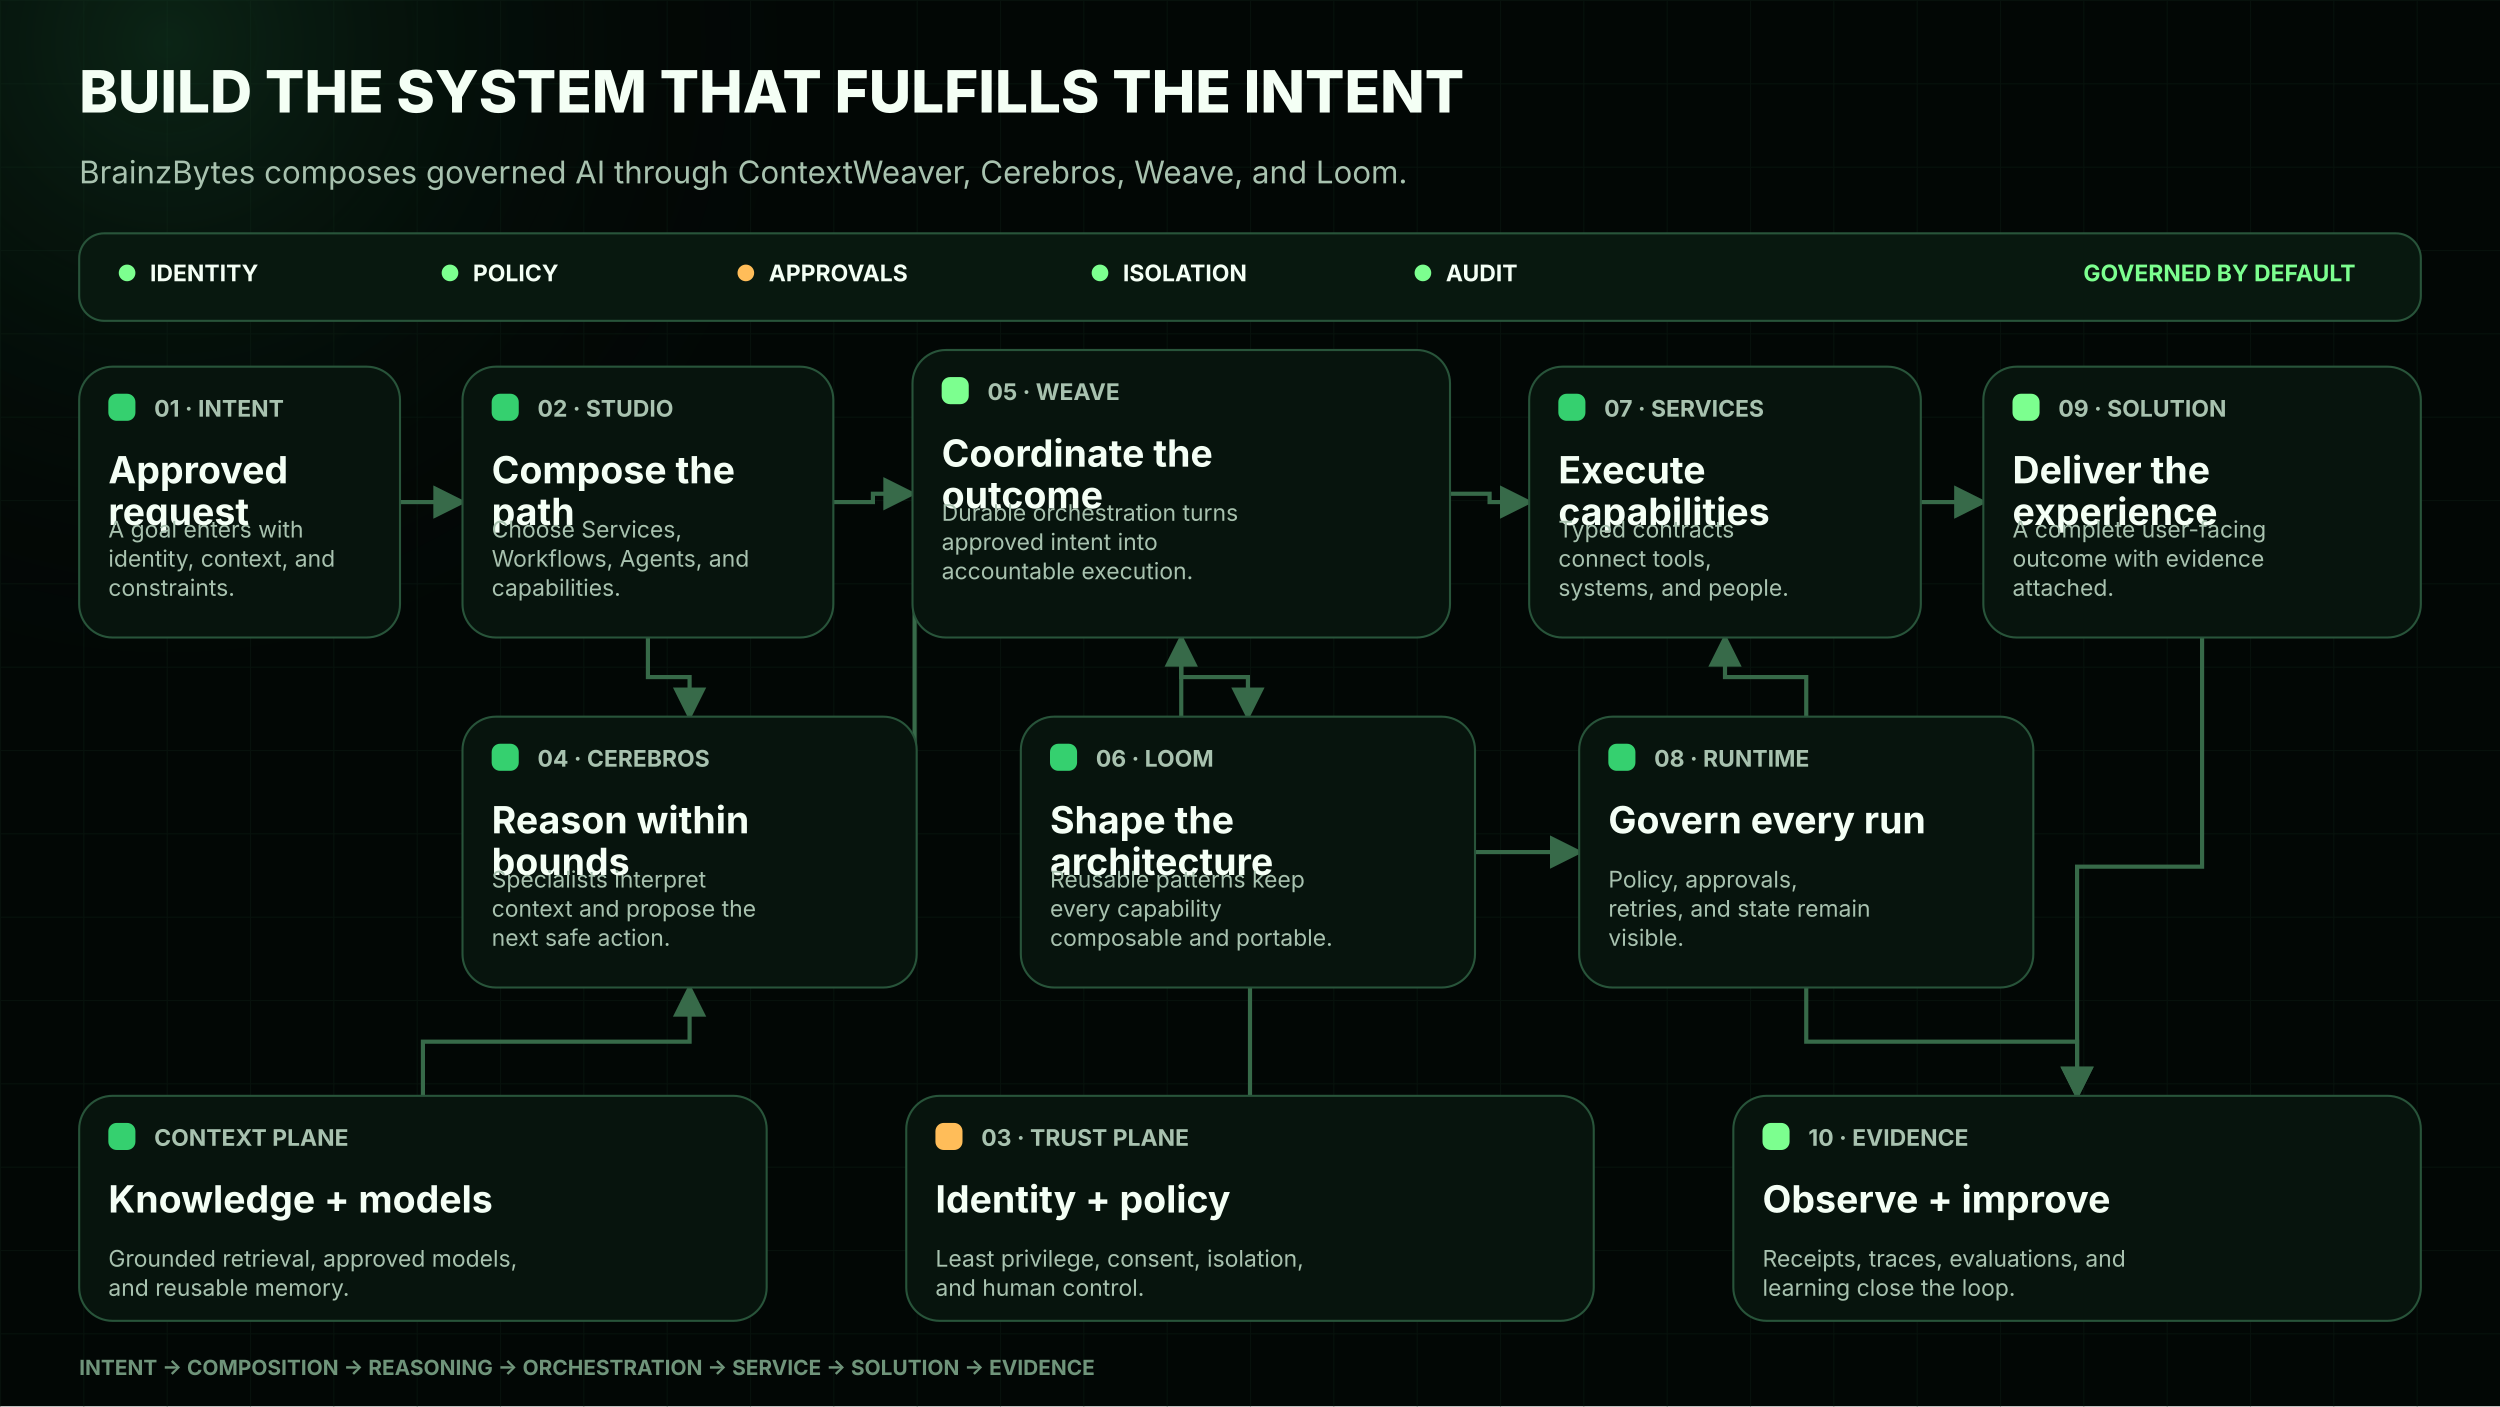
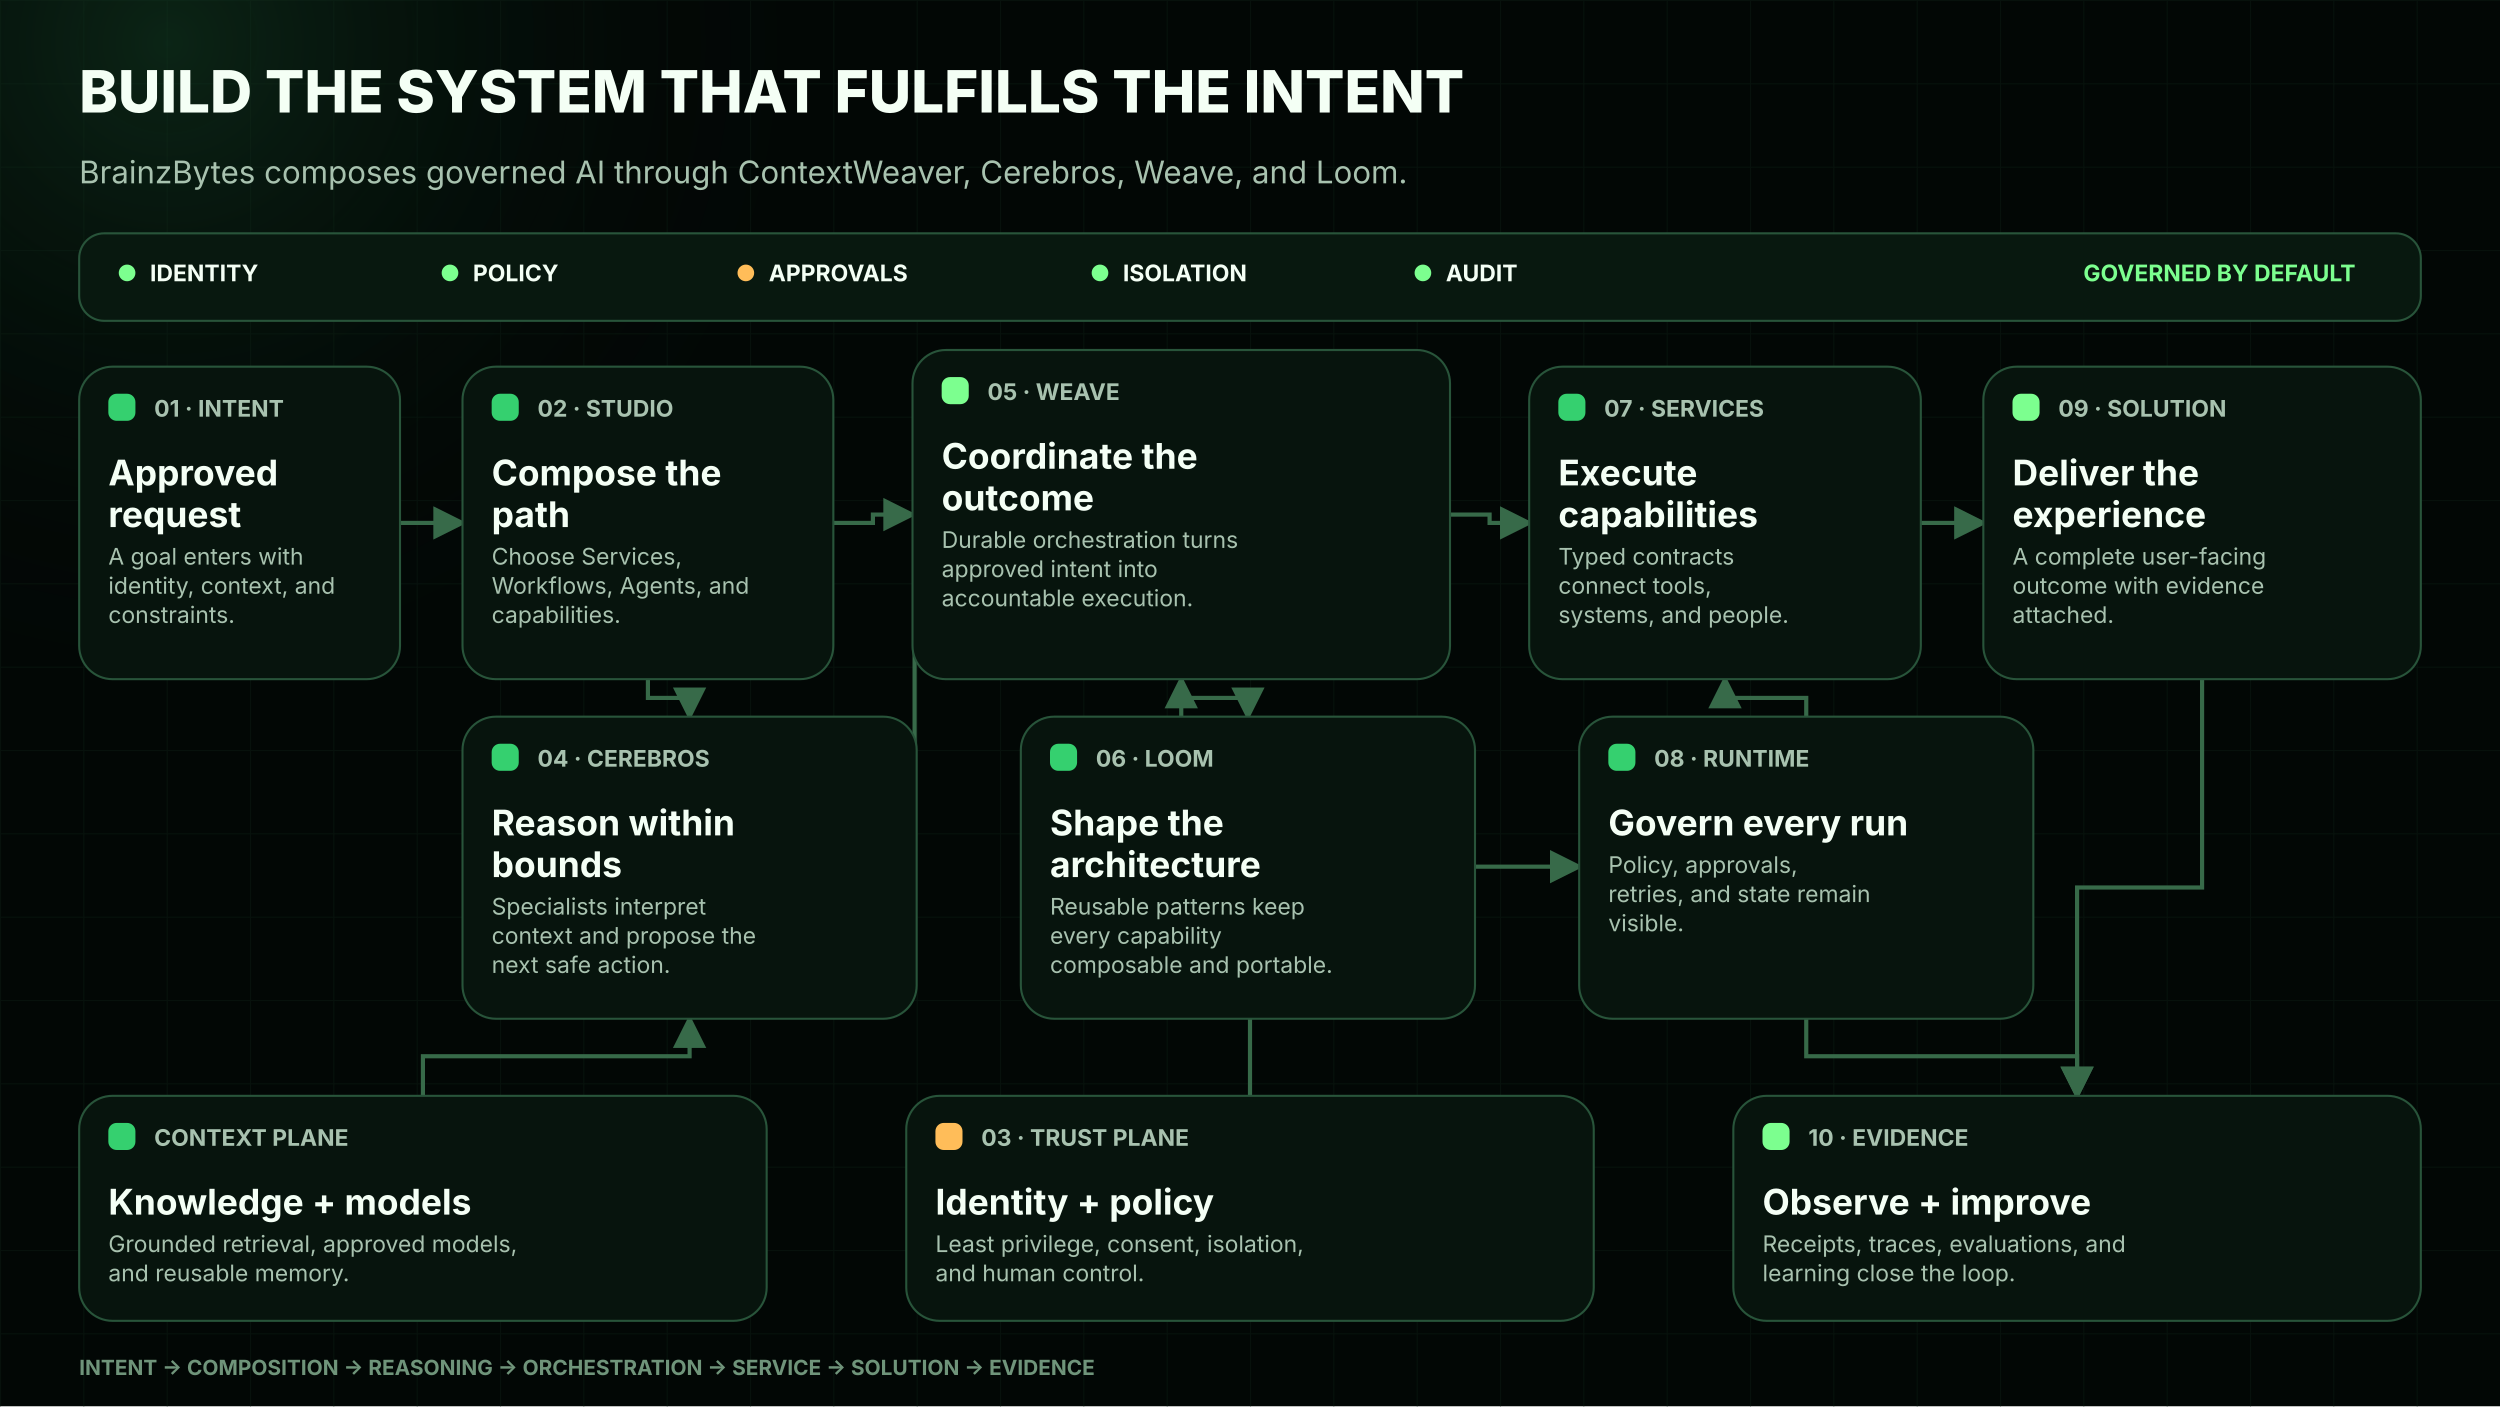
<svg xmlns="http://www.w3.org/2000/svg" viewBox="0 0 1200 675" role="img" aria-labelledby="title description">
  <defs>
    <pattern id="grid" width="40" height="40" patternUnits="userSpaceOnUse">
      <path d="M40 0H0V40" fill="none" stroke="#07110c" stroke-width="1" />
    </pattern>
    <radialGradient id="glowA">
      <stop stop-color="#123a22" />
      <stop offset="1" stop-color="#020705" stop-opacity="0" />
    </radialGradient>
    <marker id="arrow" markerWidth="8" markerHeight="8" refX="7" refY="4" orient="auto">
      <path d="M0 0L8 4L0 8Z" fill="#376a49" />
    </marker>
  </defs>
  <rect width="1200" height="675" fill="#020705" />
  <rect width="1200" height="675" fill="url(#grid)" />
  <circle cx="80" cy="20" r="310" fill="url(#glowA)" opacity=".58" />
  <text font-family="Inter,Segoe UI,Arial,sans-serif" font-size="28" font-weight="800" fill="#f4fff5">
    <tspan x="38" y="54">BUILD THE SYSTEM THAT FULFILLS THE INTENT</tspan>
  </text>
  <text font-family="Inter,Segoe UI,Arial,sans-serif" font-size="15" font-weight="400" fill="#a8c2af">
    <tspan x="38" y="88">BrainzBytes composes governed AI through ContextWeaver, Cerebros, Weave, and Loom.</tspan>
  </text>
  <rect x="38" y="112" width="1124" height="42" rx="12" fill="#08180f" stroke="#28543a" />
  <circle cx="61" cy="131" r="4" fill="#7cff8f" />
  <text font-family="Inter,Segoe UI,Arial,sans-serif" font-size="11" font-weight="700" fill="#f4fff5">
    <tspan x="72" y="135">IDENTITY</tspan>
  </text>
  <circle cx="216" cy="131" r="4" fill="#7cff8f" />
  <text font-family="Inter,Segoe UI,Arial,sans-serif" font-size="11" font-weight="700" fill="#f4fff5">
    <tspan x="227" y="135">POLICY</tspan>
  </text>
  <circle cx="358" cy="131" r="4" fill="#ffbd59" />
  <text font-family="Inter,Segoe UI,Arial,sans-serif" font-size="11" font-weight="700" fill="#f4fff5">
    <tspan x="369" y="135">APPROVALS</tspan>
  </text>
  <circle cx="528" cy="131" r="4" fill="#7cff8f" />
  <text font-family="Inter,Segoe UI,Arial,sans-serif" font-size="11" font-weight="700" fill="#f4fff5">
    <tspan x="539" y="135">ISOLATION</tspan>
  </text>
  <circle cx="683" cy="131" r="4" fill="#7cff8f" />
  <text font-family="Inter,Segoe UI,Arial,sans-serif" font-size="11" font-weight="700" fill="#f4fff5">
    <tspan x="694" y="135">AUDIT</tspan>
  </text>
  <text font-family="Inter,Segoe UI,Arial,sans-serif" font-size="11" font-weight="700" fill="#7cff8f">
    <tspan x="1000" y="135">GOVERNED BY DEFAULT</tspan>
  </text>
-   <polyline points="192,241 207,241 207,241 222,241" fill="none" stroke="#376a49" stroke-width="2" marker-end="url(#arrow)" />
-   <polyline points="400,241 419,241 419,237 438,237" fill="none" stroke="#376a49" stroke-width="2" marker-end="url(#arrow)" />
-   <polyline points="696,237 715,237 715,241 734,241" fill="none" stroke="#376a49" stroke-width="2" marker-end="url(#arrow)" />
-   <polyline points="922,241 937,241 937,241 952,241" fill="none" stroke="#376a49" stroke-width="2" marker-end="url(#arrow)" />
-   <polyline points="311,306 311,325 331,325 331,344" fill="none" stroke="#376a49" stroke-width="2" marker-end="url(#arrow)" />
-   <polyline points="440,409 439,409 439,237 438,237" fill="none" stroke="#376a49" stroke-width="2" marker-end="url(#arrow)" />
-   <polyline points="567,306 567,325 599,325 599,344" fill="none" stroke="#376a49" stroke-width="2" marker-end="url(#arrow)" />
-   <polyline points="708,409 733,409 733,409 758,409" fill="none" stroke="#376a49" stroke-width="2" marker-end="url(#arrow)" />
-   <polyline points="867,344 867,325 828,325 828,306" fill="none" stroke="#376a49" stroke-width="2" marker-end="url(#arrow)" />
-   <polyline points="1057,306 1057,416 997,416 997,526" fill="none" stroke="#376a49" stroke-width="2" marker-end="url(#arrow)" />
-   <polyline points="203,526 203,500 331,500 331,474" fill="none" stroke="#376a49" stroke-width="2" marker-end="url(#arrow)" />
-   <polyline points="600,526 600,416 567,416 567,306" fill="none" stroke="#376a49" stroke-width="2" marker-end="url(#arrow)" />
-   <polyline points="867,474 867,500 997,500 997,526" fill="none" stroke="#376a49" stroke-width="2" marker-end="url(#arrow)" />
+   <polyline points="192,251 207,251 207,251 222,251" fill="none" stroke="#376a49" stroke-width="2" marker-end="url(#arrow)" />
+   <polyline points="400,251 419,251 419,247 438,247" fill="none" stroke="#376a49" stroke-width="2" marker-end="url(#arrow)" />
+   <polyline points="696,247 715,247 715,251 734,251" fill="none" stroke="#376a49" stroke-width="2" marker-end="url(#arrow)" />
+   <polyline points="922,251 937,251 937,251 952,251" fill="none" stroke="#376a49" stroke-width="2" marker-end="url(#arrow)" />
+   <polyline points="311,326 311,335 331,335 331,344" fill="none" stroke="#376a49" stroke-width="2" marker-end="url(#arrow)" />
+   <polyline points="440,416 439,416 439,247 438,247" fill="none" stroke="#376a49" stroke-width="2" marker-end="url(#arrow)" />
+   <polyline points="567,326 567,335 599,335 599,344" fill="none" stroke="#376a49" stroke-width="2" marker-end="url(#arrow)" />
+   <polyline points="708,416 733,416 733,416 758,416" fill="none" stroke="#376a49" stroke-width="2" marker-end="url(#arrow)" />
+   <polyline points="867,344 867,335 828,335 828,326" fill="none" stroke="#376a49" stroke-width="2" marker-end="url(#arrow)" />
+   <polyline points="1057,326 1057,426 997,426 997,526" fill="none" stroke="#376a49" stroke-width="2" marker-end="url(#arrow)" />
+   <polyline points="203,526 203,507 331,507 331,489" fill="none" stroke="#376a49" stroke-width="2" marker-end="url(#arrow)" />
+   <polyline points="600,526 600,426 567,426 567,326" fill="none" stroke="#376a49" stroke-width="2" marker-end="url(#arrow)" />
+   <polyline points="867,489 867,507 997,507 997,526" fill="none" stroke="#376a49" stroke-width="2" marker-end="url(#arrow)" />
  <g id="intent" class="architecture-node">
-     <rect x="38" y="176" width="154" height="130" rx="16" fill="#07140d" stroke="#28543a" />
+     <rect x="38" y="176" width="154" height="150" rx="16" fill="#07140d" stroke="#28543a" />
    <rect x="52" y="189" width="13" height="13" rx="4" fill="#35d06f" />
    <text font-family="Inter,Segoe UI,Arial,sans-serif" font-size="11" font-weight="700" fill="#a8c2af">
      <tspan x="74" y="200">01 · INTENT</tspan>
    </text>
-     <text font-family="Inter,Segoe UI,Arial,sans-serif" font-size="18" font-weight="700" fill="#f4fff5">
-       <tspan x="52" y="232">Approved</tspan>
-       <tspan x="52" y="252">request</tspan>
-     </text>
-     <text font-family="Inter,Segoe UI,Arial,sans-serif" font-size="11" font-weight="400" fill="#a8c2af">
-       <tspan x="52" y="258">A goal enters with</tspan>
-       <tspan x="52" y="272">identity, context, and</tspan>
-       <tspan x="52" y="286">constraints.</tspan>
+     <text font-family="Inter,Segoe UI,Arial,sans-serif" font-size="17" font-weight="700" fill="#f4fff5">
+       <tspan x="52" y="233">Approved</tspan>
+       <tspan x="52" y="253">request</tspan>
+     </text>
+     <text font-family="Inter,Segoe UI,Arial,sans-serif" font-size="11" font-weight="400" fill="#a8c2af">
+       <tspan x="52" y="271">A goal enters with</tspan>
+       <tspan x="52" y="285">identity, context, and</tspan>
+       <tspan x="52" y="299">constraints.</tspan>
    </text>
  </g>
  <g id="studio" class="architecture-node">
-     <rect x="222" y="176" width="178" height="130" rx="16" fill="#07140d" stroke="#28543a" />
+     <rect x="222" y="176" width="178" height="150" rx="16" fill="#07140d" stroke="#28543a" />
    <rect x="236" y="189" width="13" height="13" rx="4" fill="#35d06f" />
    <text font-family="Inter,Segoe UI,Arial,sans-serif" font-size="11" font-weight="700" fill="#a8c2af">
      <tspan x="258" y="200">02 · STUDIO</tspan>
    </text>
-     <text font-family="Inter,Segoe UI,Arial,sans-serif" font-size="18" font-weight="700" fill="#f4fff5">
-       <tspan x="236" y="232">Compose the</tspan>
-       <tspan x="236" y="252">path</tspan>
-     </text>
-     <text font-family="Inter,Segoe UI,Arial,sans-serif" font-size="11" font-weight="400" fill="#a8c2af">
-       <tspan x="236" y="258">Choose Services,</tspan>
-       <tspan x="236" y="272">Workflows, Agents, and</tspan>
-       <tspan x="236" y="286">capabilities.</tspan>
+     <text font-family="Inter,Segoe UI,Arial,sans-serif" font-size="17" font-weight="700" fill="#f4fff5">
+       <tspan x="236" y="233">Compose the</tspan>
+       <tspan x="236" y="253">path</tspan>
+     </text>
+     <text font-family="Inter,Segoe UI,Arial,sans-serif" font-size="11" font-weight="400" fill="#a8c2af">
+       <tspan x="236" y="271">Choose Services,</tspan>
+       <tspan x="236" y="285">Workflows, Agents, and</tspan>
+       <tspan x="236" y="299">capabilities.</tspan>
    </text>
  </g>
  <g id="weave" class="architecture-node">
-     <rect x="438" y="168" width="258" height="138" rx="16" fill="#07140d" stroke="#28543a" />
+     <rect x="438" y="168" width="258" height="158" rx="16" fill="#07140d" stroke="#28543a" />
    <rect x="452" y="181" width="13" height="13" rx="4" fill="#7cff8f" />
    <text font-family="Inter,Segoe UI,Arial,sans-serif" font-size="11" font-weight="700" fill="#a8c2af">
      <tspan x="474" y="192">05 · WEAVE</tspan>
    </text>
-     <text font-family="Inter,Segoe UI,Arial,sans-serif" font-size="18" font-weight="700" fill="#f4fff5">
-       <tspan x="452" y="224">Coordinate the</tspan>
-       <tspan x="452" y="244">outcome</tspan>
-     </text>
-     <text font-family="Inter,Segoe UI,Arial,sans-serif" font-size="11" font-weight="400" fill="#a8c2af">
-       <tspan x="452" y="250">Durable orchestration turns</tspan>
-       <tspan x="452" y="264">approved intent into</tspan>
-       <tspan x="452" y="278">accountable execution.</tspan>
+     <text font-family="Inter,Segoe UI,Arial,sans-serif" font-size="17" font-weight="700" fill="#f4fff5">
+       <tspan x="452" y="225">Coordinate the</tspan>
+       <tspan x="452" y="245">outcome</tspan>
+     </text>
+     <text font-family="Inter,Segoe UI,Arial,sans-serif" font-size="11" font-weight="400" fill="#a8c2af">
+       <tspan x="452" y="263">Durable orchestration turns</tspan>
+       <tspan x="452" y="277">approved intent into</tspan>
+       <tspan x="452" y="291">accountable execution.</tspan>
    </text>
  </g>
  <g id="services" class="architecture-node">
-     <rect x="734" y="176" width="188" height="130" rx="16" fill="#07140d" stroke="#28543a" />
+     <rect x="734" y="176" width="188" height="150" rx="16" fill="#07140d" stroke="#28543a" />
    <rect x="748" y="189" width="13" height="13" rx="4" fill="#35d06f" />
    <text font-family="Inter,Segoe UI,Arial,sans-serif" font-size="11" font-weight="700" fill="#a8c2af">
      <tspan x="770" y="200">07 · SERVICES</tspan>
    </text>
-     <text font-family="Inter,Segoe UI,Arial,sans-serif" font-size="18" font-weight="700" fill="#f4fff5">
-       <tspan x="748" y="232">Execute</tspan>
-       <tspan x="748" y="252">capabilities</tspan>
-     </text>
-     <text font-family="Inter,Segoe UI,Arial,sans-serif" font-size="11" font-weight="400" fill="#a8c2af">
-       <tspan x="748" y="258">Typed contracts</tspan>
-       <tspan x="748" y="272">connect tools,</tspan>
-       <tspan x="748" y="286">systems, and people.</tspan>
+     <text font-family="Inter,Segoe UI,Arial,sans-serif" font-size="17" font-weight="700" fill="#f4fff5">
+       <tspan x="748" y="233">Execute</tspan>
+       <tspan x="748" y="253">capabilities</tspan>
+     </text>
+     <text font-family="Inter,Segoe UI,Arial,sans-serif" font-size="11" font-weight="400" fill="#a8c2af">
+       <tspan x="748" y="271">Typed contracts</tspan>
+       <tspan x="748" y="285">connect tools,</tspan>
+       <tspan x="748" y="299">systems, and people.</tspan>
    </text>
  </g>
  <g id="solution" class="architecture-node">
-     <rect x="952" y="176" width="210" height="130" rx="16" fill="#07140d" stroke="#28543a" />
+     <rect x="952" y="176" width="210" height="150" rx="16" fill="#07140d" stroke="#28543a" />
    <rect x="966" y="189" width="13" height="13" rx="4" fill="#7cff8f" />
    <text font-family="Inter,Segoe UI,Arial,sans-serif" font-size="11" font-weight="700" fill="#a8c2af">
      <tspan x="988" y="200">09 · SOLUTION</tspan>
    </text>
-     <text font-family="Inter,Segoe UI,Arial,sans-serif" font-size="18" font-weight="700" fill="#f4fff5">
-       <tspan x="966" y="232">Deliver the</tspan>
-       <tspan x="966" y="252">experience</tspan>
-     </text>
-     <text font-family="Inter,Segoe UI,Arial,sans-serif" font-size="11" font-weight="400" fill="#a8c2af">
-       <tspan x="966" y="258">A complete user-facing</tspan>
-       <tspan x="966" y="272">outcome with evidence</tspan>
-       <tspan x="966" y="286">attached.</tspan>
+     <text font-family="Inter,Segoe UI,Arial,sans-serif" font-size="17" font-weight="700" fill="#f4fff5">
+       <tspan x="966" y="233">Deliver the</tspan>
+       <tspan x="966" y="253">experience</tspan>
+     </text>
+     <text font-family="Inter,Segoe UI,Arial,sans-serif" font-size="11" font-weight="400" fill="#a8c2af">
+       <tspan x="966" y="271">A complete user-facing</tspan>
+       <tspan x="966" y="285">outcome with evidence</tspan>
+       <tspan x="966" y="299">attached.</tspan>
    </text>
  </g>
  <g id="cerebros" class="architecture-node">
-     <rect x="222" y="344" width="218" height="130" rx="16" fill="#07140d" stroke="#28543a" />
+     <rect x="222" y="344" width="218" height="145" rx="16" fill="#07140d" stroke="#28543a" />
    <rect x="236" y="357" width="13" height="13" rx="4" fill="#35d06f" />
    <text font-family="Inter,Segoe UI,Arial,sans-serif" font-size="11" font-weight="700" fill="#a8c2af">
      <tspan x="258" y="368">04 · CEREBROS</tspan>
    </text>
-     <text font-family="Inter,Segoe UI,Arial,sans-serif" font-size="18" font-weight="700" fill="#f4fff5">
-       <tspan x="236" y="400">Reason within</tspan>
-       <tspan x="236" y="420">bounds</tspan>
-     </text>
-     <text font-family="Inter,Segoe UI,Arial,sans-serif" font-size="11" font-weight="400" fill="#a8c2af">
-       <tspan x="236" y="426">Specialists interpret</tspan>
-       <tspan x="236" y="440">context and propose the</tspan>
-       <tspan x="236" y="454">next safe action.</tspan>
+     <text font-family="Inter,Segoe UI,Arial,sans-serif" font-size="17" font-weight="700" fill="#f4fff5">
+       <tspan x="236" y="401">Reason within</tspan>
+       <tspan x="236" y="421">bounds</tspan>
+     </text>
+     <text font-family="Inter,Segoe UI,Arial,sans-serif" font-size="11" font-weight="400" fill="#a8c2af">
+       <tspan x="236" y="439">Specialists interpret</tspan>
+       <tspan x="236" y="453">context and propose the</tspan>
+       <tspan x="236" y="467">next safe action.</tspan>
    </text>
  </g>
  <g id="loom" class="architecture-node">
-     <rect x="490" y="344" width="218" height="130" rx="16" fill="#07140d" stroke="#28543a" />
+     <rect x="490" y="344" width="218" height="145" rx="16" fill="#07140d" stroke="#28543a" />
    <rect x="504" y="357" width="13" height="13" rx="4" fill="#35d06f" />
    <text font-family="Inter,Segoe UI,Arial,sans-serif" font-size="11" font-weight="700" fill="#a8c2af">
      <tspan x="526" y="368">06 · LOOM</tspan>
    </text>
-     <text font-family="Inter,Segoe UI,Arial,sans-serif" font-size="18" font-weight="700" fill="#f4fff5">
-       <tspan x="504" y="400">Shape the</tspan>
-       <tspan x="504" y="420">architecture</tspan>
-     </text>
-     <text font-family="Inter,Segoe UI,Arial,sans-serif" font-size="11" font-weight="400" fill="#a8c2af">
-       <tspan x="504" y="426">Reusable patterns keep</tspan>
-       <tspan x="504" y="440">every capability</tspan>
-       <tspan x="504" y="454">composable and portable.</tspan>
+     <text font-family="Inter,Segoe UI,Arial,sans-serif" font-size="17" font-weight="700" fill="#f4fff5">
+       <tspan x="504" y="401">Shape the</tspan>
+       <tspan x="504" y="421">architecture</tspan>
+     </text>
+     <text font-family="Inter,Segoe UI,Arial,sans-serif" font-size="11" font-weight="400" fill="#a8c2af">
+       <tspan x="504" y="439">Reusable patterns keep</tspan>
+       <tspan x="504" y="453">every capability</tspan>
+       <tspan x="504" y="467">composable and portable.</tspan>
    </text>
  </g>
  <g id="runtime" class="architecture-node">
-     <rect x="758" y="344" width="218" height="130" rx="16" fill="#07140d" stroke="#28543a" />
+     <rect x="758" y="344" width="218" height="145" rx="16" fill="#07140d" stroke="#28543a" />
    <rect x="772" y="357" width="13" height="13" rx="4" fill="#35d06f" />
    <text font-family="Inter,Segoe UI,Arial,sans-serif" font-size="11" font-weight="700" fill="#a8c2af">
      <tspan x="794" y="368">08 · RUNTIME</tspan>
    </text>
-     <text font-family="Inter,Segoe UI,Arial,sans-serif" font-size="18" font-weight="700" fill="#f4fff5">
-       <tspan x="772" y="400">Govern every run</tspan>
-     </text>
-     <text font-family="Inter,Segoe UI,Arial,sans-serif" font-size="11" font-weight="400" fill="#a8c2af">
-       <tspan x="772" y="426">Policy, approvals,</tspan>
-       <tspan x="772" y="440">retries, and state remain</tspan>
-       <tspan x="772" y="454">visible.</tspan>
+     <text font-family="Inter,Segoe UI,Arial,sans-serif" font-size="17" font-weight="700" fill="#f4fff5">
+       <tspan x="772" y="401">Govern every run</tspan>
+     </text>
+     <text font-family="Inter,Segoe UI,Arial,sans-serif" font-size="11" font-weight="400" fill="#a8c2af">
+       <tspan x="772" y="419">Policy, approvals,</tspan>
+       <tspan x="772" y="433">retries, and state remain</tspan>
+       <tspan x="772" y="447">visible.</tspan>
    </text>
  </g>
  <g id="knowledge" class="architecture-node">
    <rect x="38" y="526" width="330" height="108" rx="16" fill="#07140d" stroke="#28543a" />
    <rect x="52" y="539" width="13" height="13" rx="4" fill="#35d06f" />
    <text font-family="Inter,Segoe UI,Arial,sans-serif" font-size="11" font-weight="700" fill="#a8c2af">
      <tspan x="74" y="550">CONTEXT PLANE</tspan>
    </text>
-     <text font-family="Inter,Segoe UI,Arial,sans-serif" font-size="18" font-weight="700" fill="#f4fff5">
-       <tspan x="52" y="582">Knowledge + models</tspan>
-     </text>
-     <text font-family="Inter,Segoe UI,Arial,sans-serif" font-size="11" font-weight="400" fill="#a8c2af">
-       <tspan x="52" y="608">Grounded retrieval, approved models,</tspan>
-       <tspan x="52" y="622">and reusable memory.</tspan>
+     <text font-family="Inter,Segoe UI,Arial,sans-serif" font-size="17" font-weight="700" fill="#f4fff5">
+       <tspan x="52" y="583">Knowledge + models</tspan>
+     </text>
+     <text font-family="Inter,Segoe UI,Arial,sans-serif" font-size="11" font-weight="400" fill="#a8c2af">
+       <tspan x="52" y="601">Grounded retrieval, approved models,</tspan>
+       <tspan x="52" y="615">and reusable memory.</tspan>
    </text>
  </g>
  <g id="policy" class="architecture-node">
    <rect x="435" y="526" width="330" height="108" rx="16" fill="#07140d" stroke="#28543a" />
    <rect x="449" y="539" width="13" height="13" rx="4" fill="#ffbd59" />
    <text font-family="Inter,Segoe UI,Arial,sans-serif" font-size="11" font-weight="700" fill="#a8c2af">
      <tspan x="471" y="550">03 · TRUST PLANE</tspan>
    </text>
-     <text font-family="Inter,Segoe UI,Arial,sans-serif" font-size="18" font-weight="700" fill="#f4fff5">
-       <tspan x="449" y="582">Identity + policy</tspan>
-     </text>
-     <text font-family="Inter,Segoe UI,Arial,sans-serif" font-size="11" font-weight="400" fill="#a8c2af">
-       <tspan x="449" y="608">Least privilege, consent, isolation,</tspan>
-       <tspan x="449" y="622">and human control.</tspan>
+     <text font-family="Inter,Segoe UI,Arial,sans-serif" font-size="17" font-weight="700" fill="#f4fff5">
+       <tspan x="449" y="583">Identity + policy</tspan>
+     </text>
+     <text font-family="Inter,Segoe UI,Arial,sans-serif" font-size="11" font-weight="400" fill="#a8c2af">
+       <tspan x="449" y="601">Least privilege, consent, isolation,</tspan>
+       <tspan x="449" y="615">and human control.</tspan>
    </text>
  </g>
  <g id="evidence" class="architecture-node">
    <rect x="832" y="526" width="330" height="108" rx="16" fill="#07140d" stroke="#28543a" />
    <rect x="846" y="539" width="13" height="13" rx="4" fill="#7cff8f" />
    <text font-family="Inter,Segoe UI,Arial,sans-serif" font-size="11" font-weight="700" fill="#a8c2af">
      <tspan x="868" y="550">10 · EVIDENCE</tspan>
    </text>
-     <text font-family="Inter,Segoe UI,Arial,sans-serif" font-size="18" font-weight="700" fill="#f4fff5">
-       <tspan x="846" y="582">Observe + improve</tspan>
-     </text>
-     <text font-family="Inter,Segoe UI,Arial,sans-serif" font-size="11" font-weight="400" fill="#a8c2af">
-       <tspan x="846" y="608">Receipts, traces, evaluations, and</tspan>
-       <tspan x="846" y="622">learning close the loop.</tspan>
+     <text font-family="Inter,Segoe UI,Arial,sans-serif" font-size="17" font-weight="700" fill="#f4fff5">
+       <tspan x="846" y="583">Observe + improve</tspan>
+     </text>
+     <text font-family="Inter,Segoe UI,Arial,sans-serif" font-size="11" font-weight="400" fill="#a8c2af">
+       <tspan x="846" y="601">Receipts, traces, evaluations, and</tspan>
+       <tspan x="846" y="615">learning close the loop.</tspan>
    </text>
  </g>
  <text font-family="Inter,Segoe UI,Arial,sans-serif" font-size="10" font-weight="700" fill="#6f947a">
    <tspan x="38" y="660">INTENT → COMPOSITION → REASONING → ORCHESTRATION → SERVICE → SOLUTION → EVIDENCE</tspan>
  </text>
</svg>
